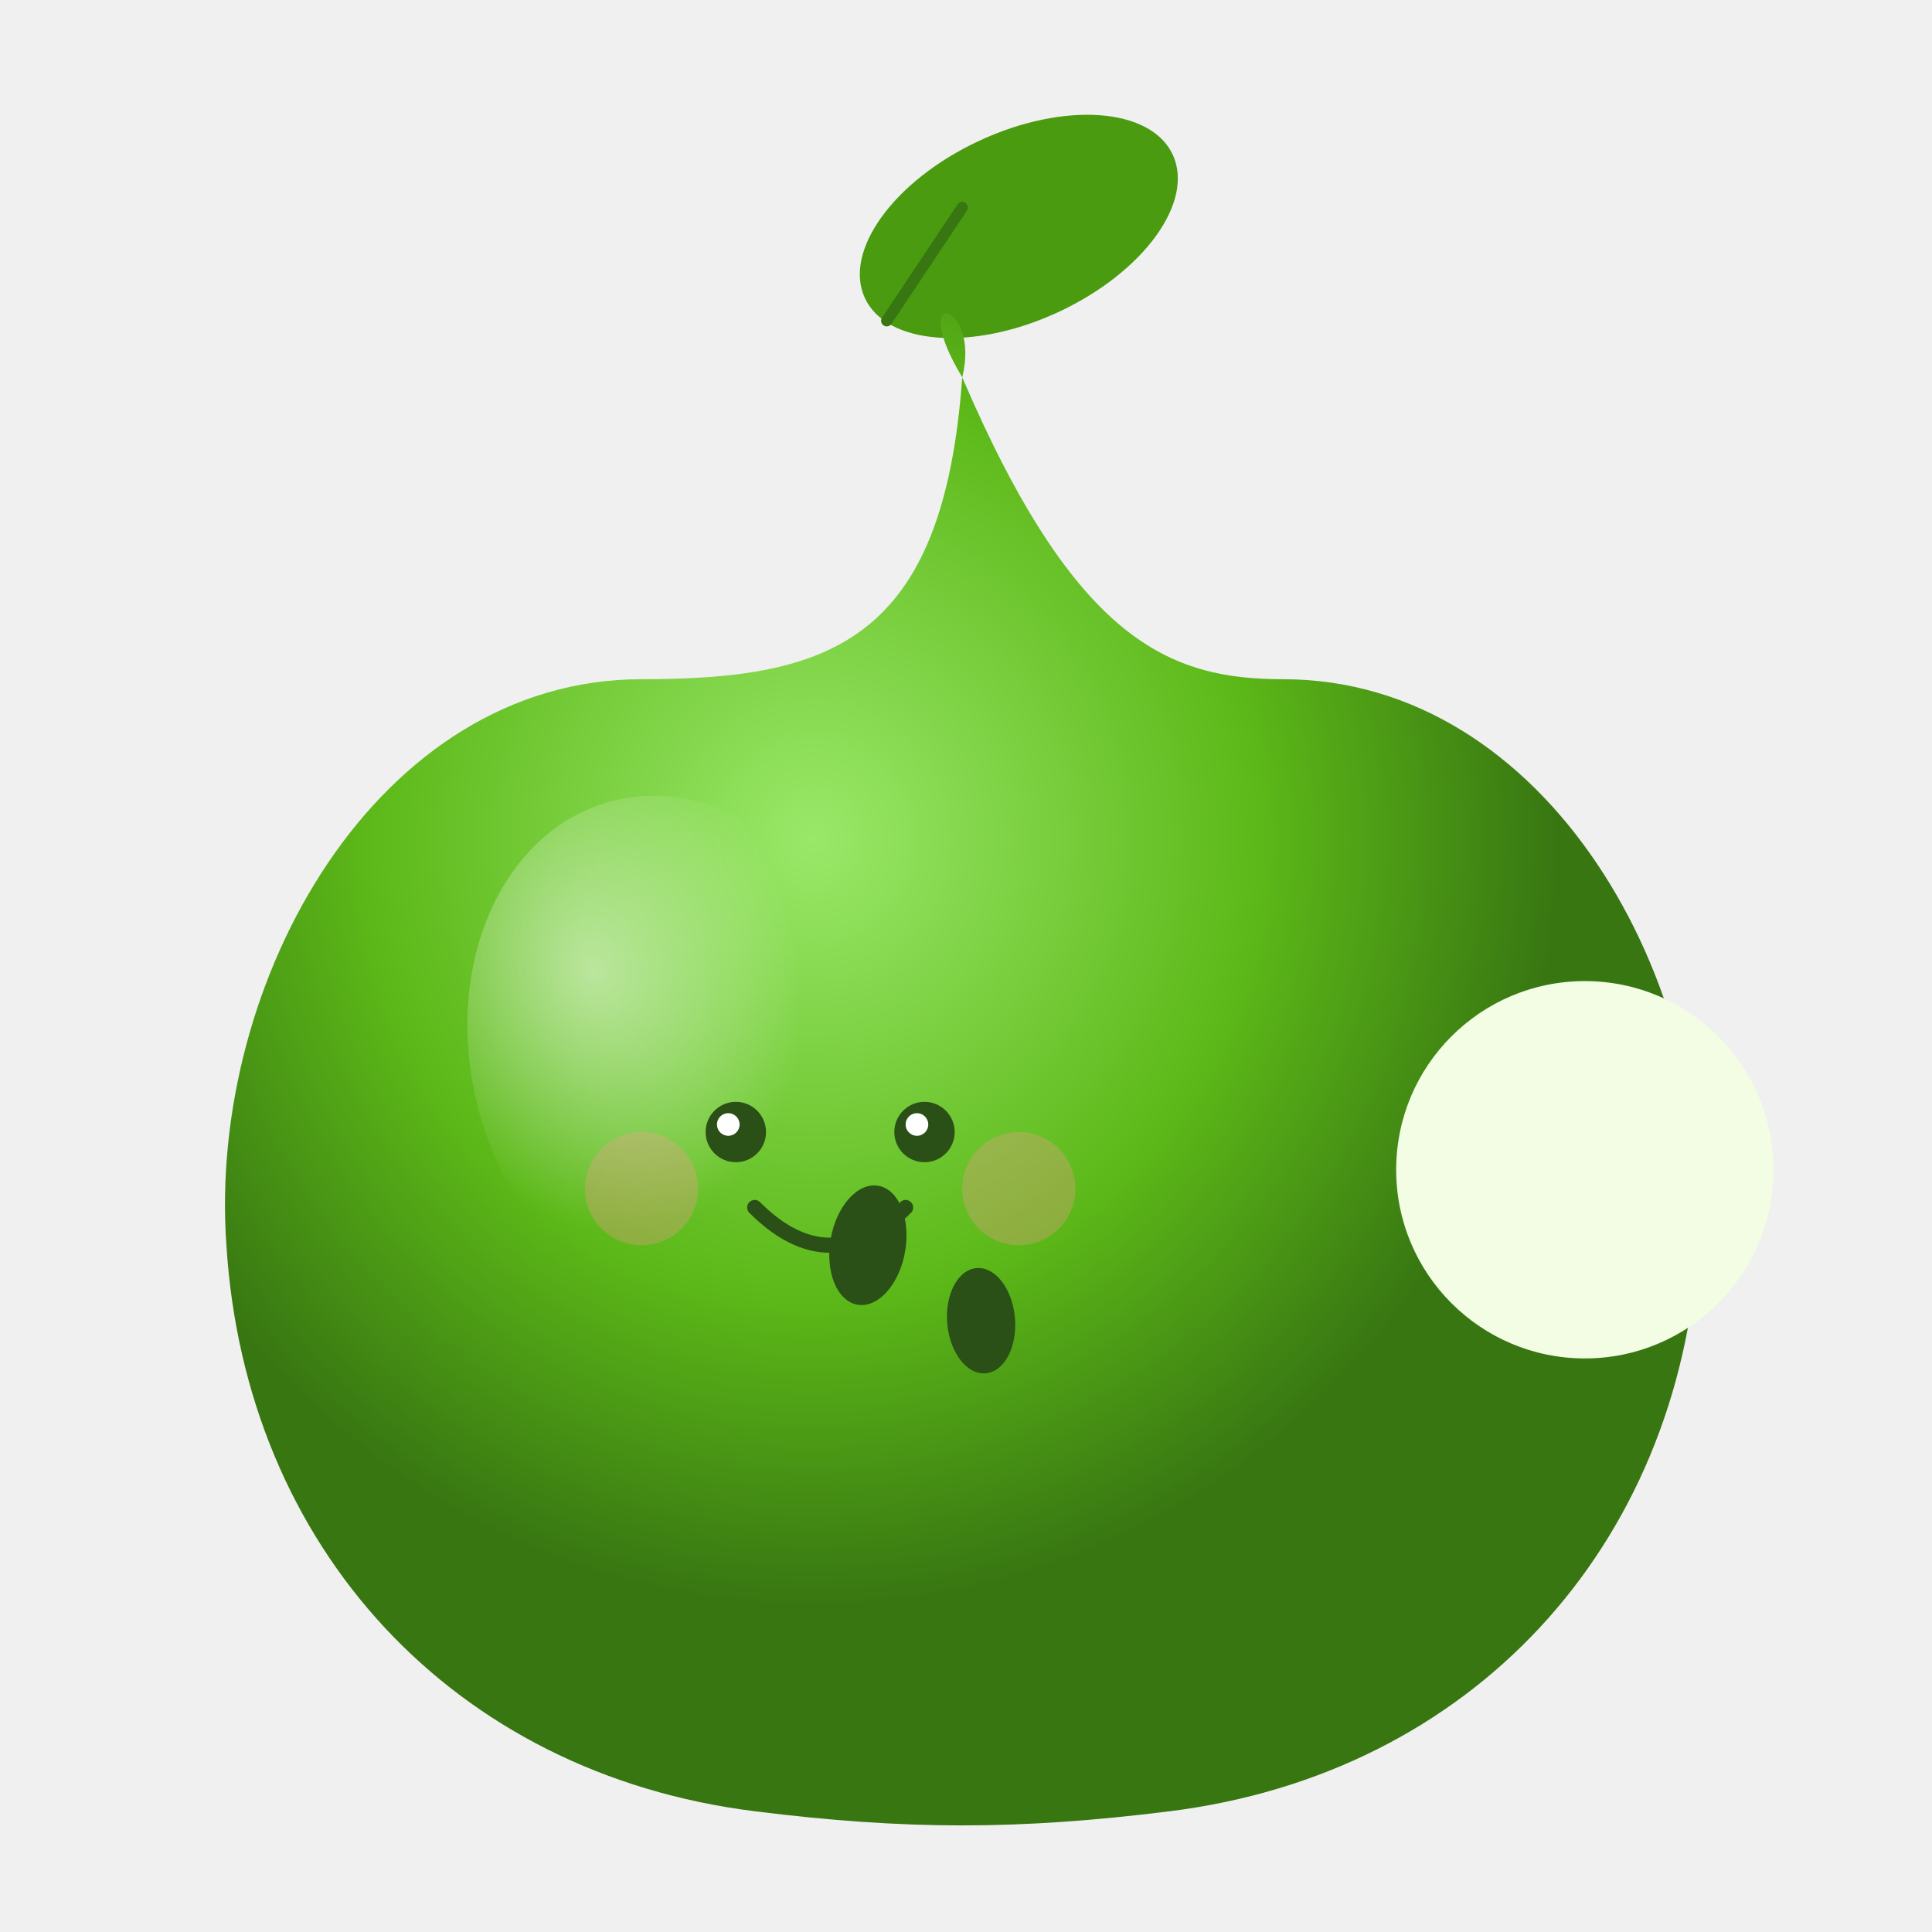
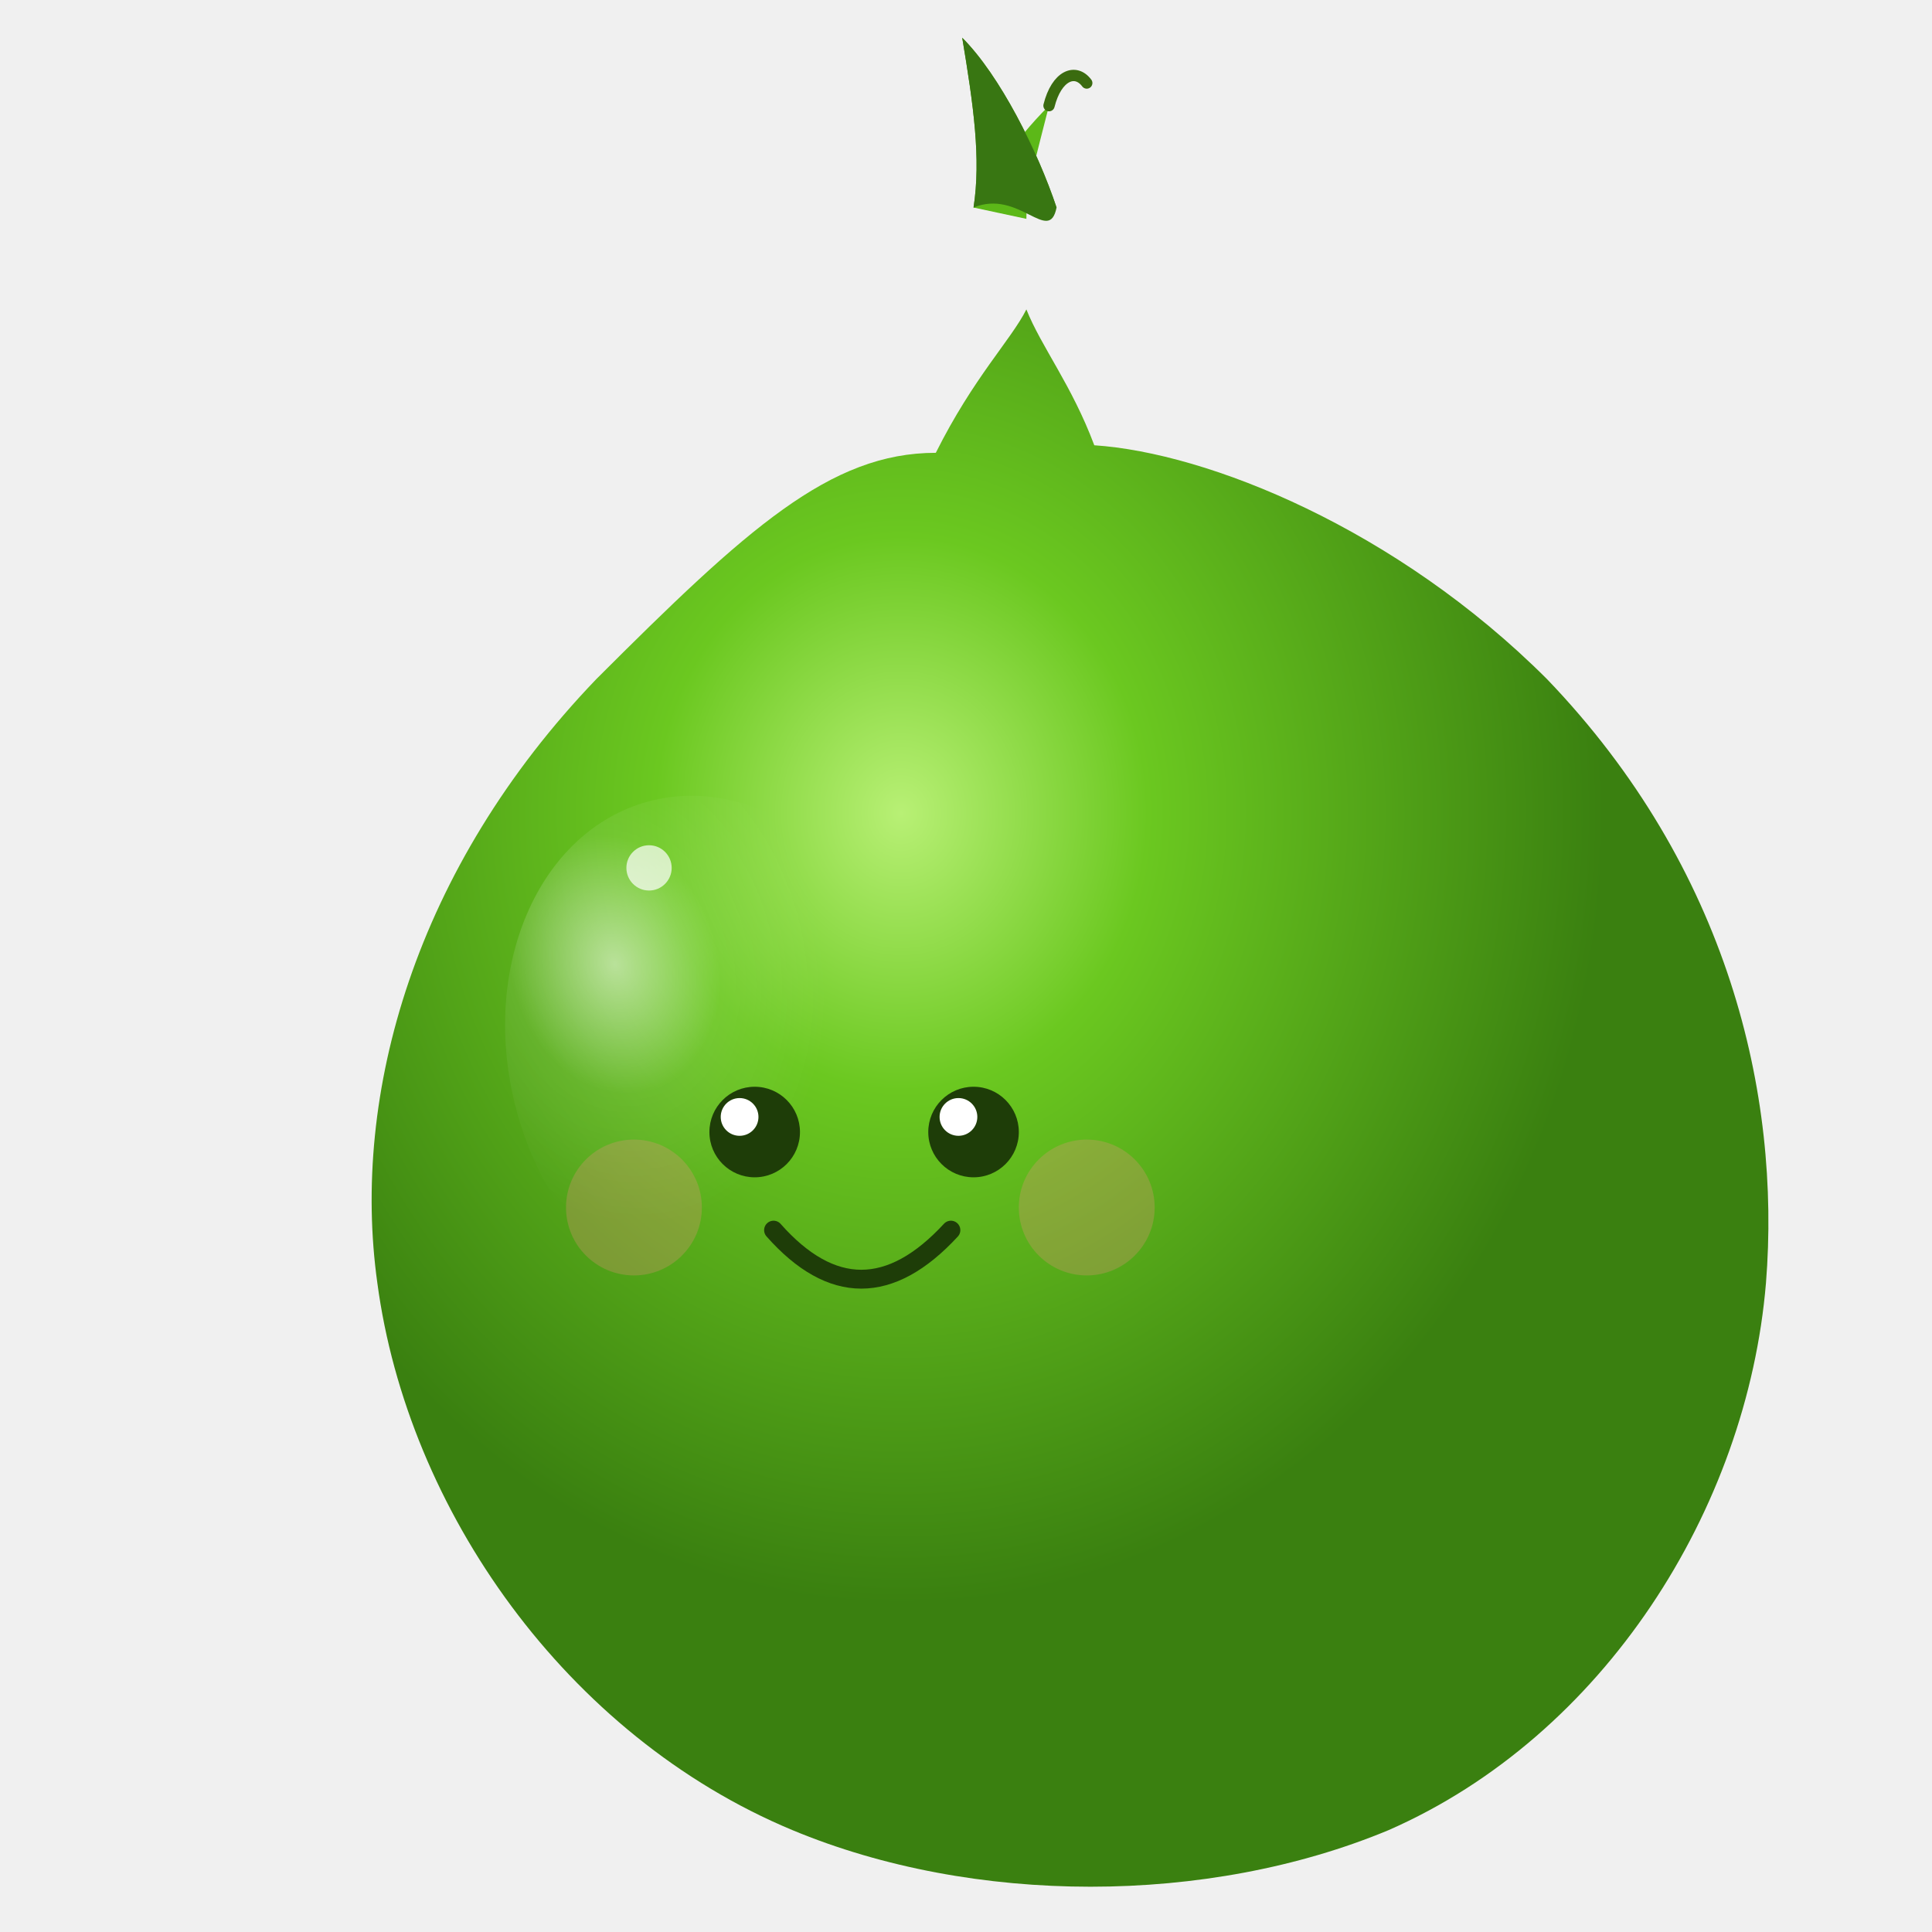
<svg xmlns="http://www.w3.org/2000/svg" viewBox="0 0 512 512">
  <defs>
-     <radialGradient id="g" cx="40%" cy="35%">
-       <stop offset="0%" stop-color="#9ae869" />
-       <stop offset="60%" stop-color="#5cb818" />
-       <stop offset="100%" stop-color="#387612" />
+     <radialGradient id="body" cx="38%" cy="32%">
+       <stop offset="0%" stop-color="#b8f075" />
+       <stop offset="35%" stop-color="#6bc820" />
+       <stop offset="100%" stop-color="#3a8010" />
    </radialGradient>
-     <radialGradient id="shine" cx="35%" cy="30%">
-       <stop offset="0%" stop-color="rgba(255,255,255,0.5)" />
+     <radialGradient id="shine" cx="32%" cy="28%">
+       <stop offset="0%" stop-color="rgba(255,255,255,0.55)" />
+       <stop offset="50%" stop-color="rgba(255,255,255,0.08)" />
      <stop offset="100%" stop-color="rgba(255,255,255,0)" />
    </radialGradient>
  </defs>
-   <ellipse cx="270" cy="60" rx="45" ry="25" fill="#4a9b10" transform="rotate(-25 270 60)" />
-   <line x1="255" y1="55" x2="235" y2="85" stroke="#387612" stroke-width="3" stroke-linecap="round" />
-   <path d="M170 180 C100 180 55 260 60 330 C65 410 120 470 200 480 C240 485 270 485 310 480 C390 470 445 410 450 330 C455 260 410 180 340 180 C310 180 285 170 255 100 C240 75 260 80 255 100 C250 170 220 180 170 180Z" fill="url(#g)" />
-   <ellipse cx="180" cy="280" rx="55" ry="70" fill="url(#shine)" transform="rotate(-15 180 280)" />
-   <circle cx="420" cy="310" r="50" fill="#f2fde4" />
-   <ellipse cx="230" cy="330" rx="10" ry="16" fill="#2a4f17" transform="rotate(10 230 330)" />
-   <ellipse cx="260" cy="350" rx="9" ry="14" fill="#2a4f17" transform="rotate(-5 260 350)" />
-   <circle cx="195" cy="300" r="8" fill="#2a4f17" />
-   <circle cx="245" cy="300" r="8" fill="#2a4f17" />
-   <circle cx="193" cy="298" r="3" fill="white" />
-   <circle cx="243" cy="298" r="3" fill="white" />
-   <path d="M200 320 Q220 340 240 320" fill="none" stroke="#2a4f17" stroke-width="4" stroke-linecap="round" />
-   <circle cx="170" cy="315" r="15" fill="rgba(255,150,150,0.3)" />
-   <circle cx="270" cy="315" r="15" fill="rgba(255,150,150,0.3)" />
+   <path d="M280 55 C275 40 265 20 255 10 C258 28 260 42 258 55" fill="#4a9b10" />
+   <path d="M258 55 C262 48 268 38 278 28 C275 40 272 50 272 58" fill="#5cb818" />
+   <path d="M255 10 C265 20 275 40 280 55 C278 65 270 50 258 55 C260 42 258 28 255 10Z" fill="#387612" />
+   <path d="M278 28 C280 20 285 18 288 22" fill="none" stroke="#3a6b0f" stroke-width="3" stroke-linecap="round" />
+   <path d="M248 120 C258 100 268 90 272 82 C276 92 284 102 290 118 C320 120 370 140 410 180 C458 230 472 290 468 340 C463 400 425 460 368 485 C320 505 258 505 210 485 C150 460 108 400 100 340 C93 290 110 230 158 180 C198 140 220 120 248 120Z" fill="url(#body)" />
+   <ellipse cx="190" cy="280" rx="55" ry="70" fill="url(#shine)" transform="rotate(-15 190 280)" />
+   <circle cx="200" cy="300" r="12" fill="#1e3d08" />
+   <circle cx="258" cy="300" r="12" fill="#1e3d08" />
+   <circle cx="196" cy="296" r="5" fill="white" />
+   <circle cx="254" cy="296" r="5" fill="white" />
+   <path d="M205 326 Q228 352 252 326" fill="none" stroke="#1e3d08" stroke-width="5" stroke-linecap="round" />
+   <circle cx="168" cy="320" r="18" fill="rgba(255,140,140,0.25)" />
+   <circle cx="288" cy="320" r="18" fill="rgba(255,140,140,0.25)" />
+   <circle cx="172" cy="230" r="6" fill="rgba(255,255,255,0.7)" />
</svg>
